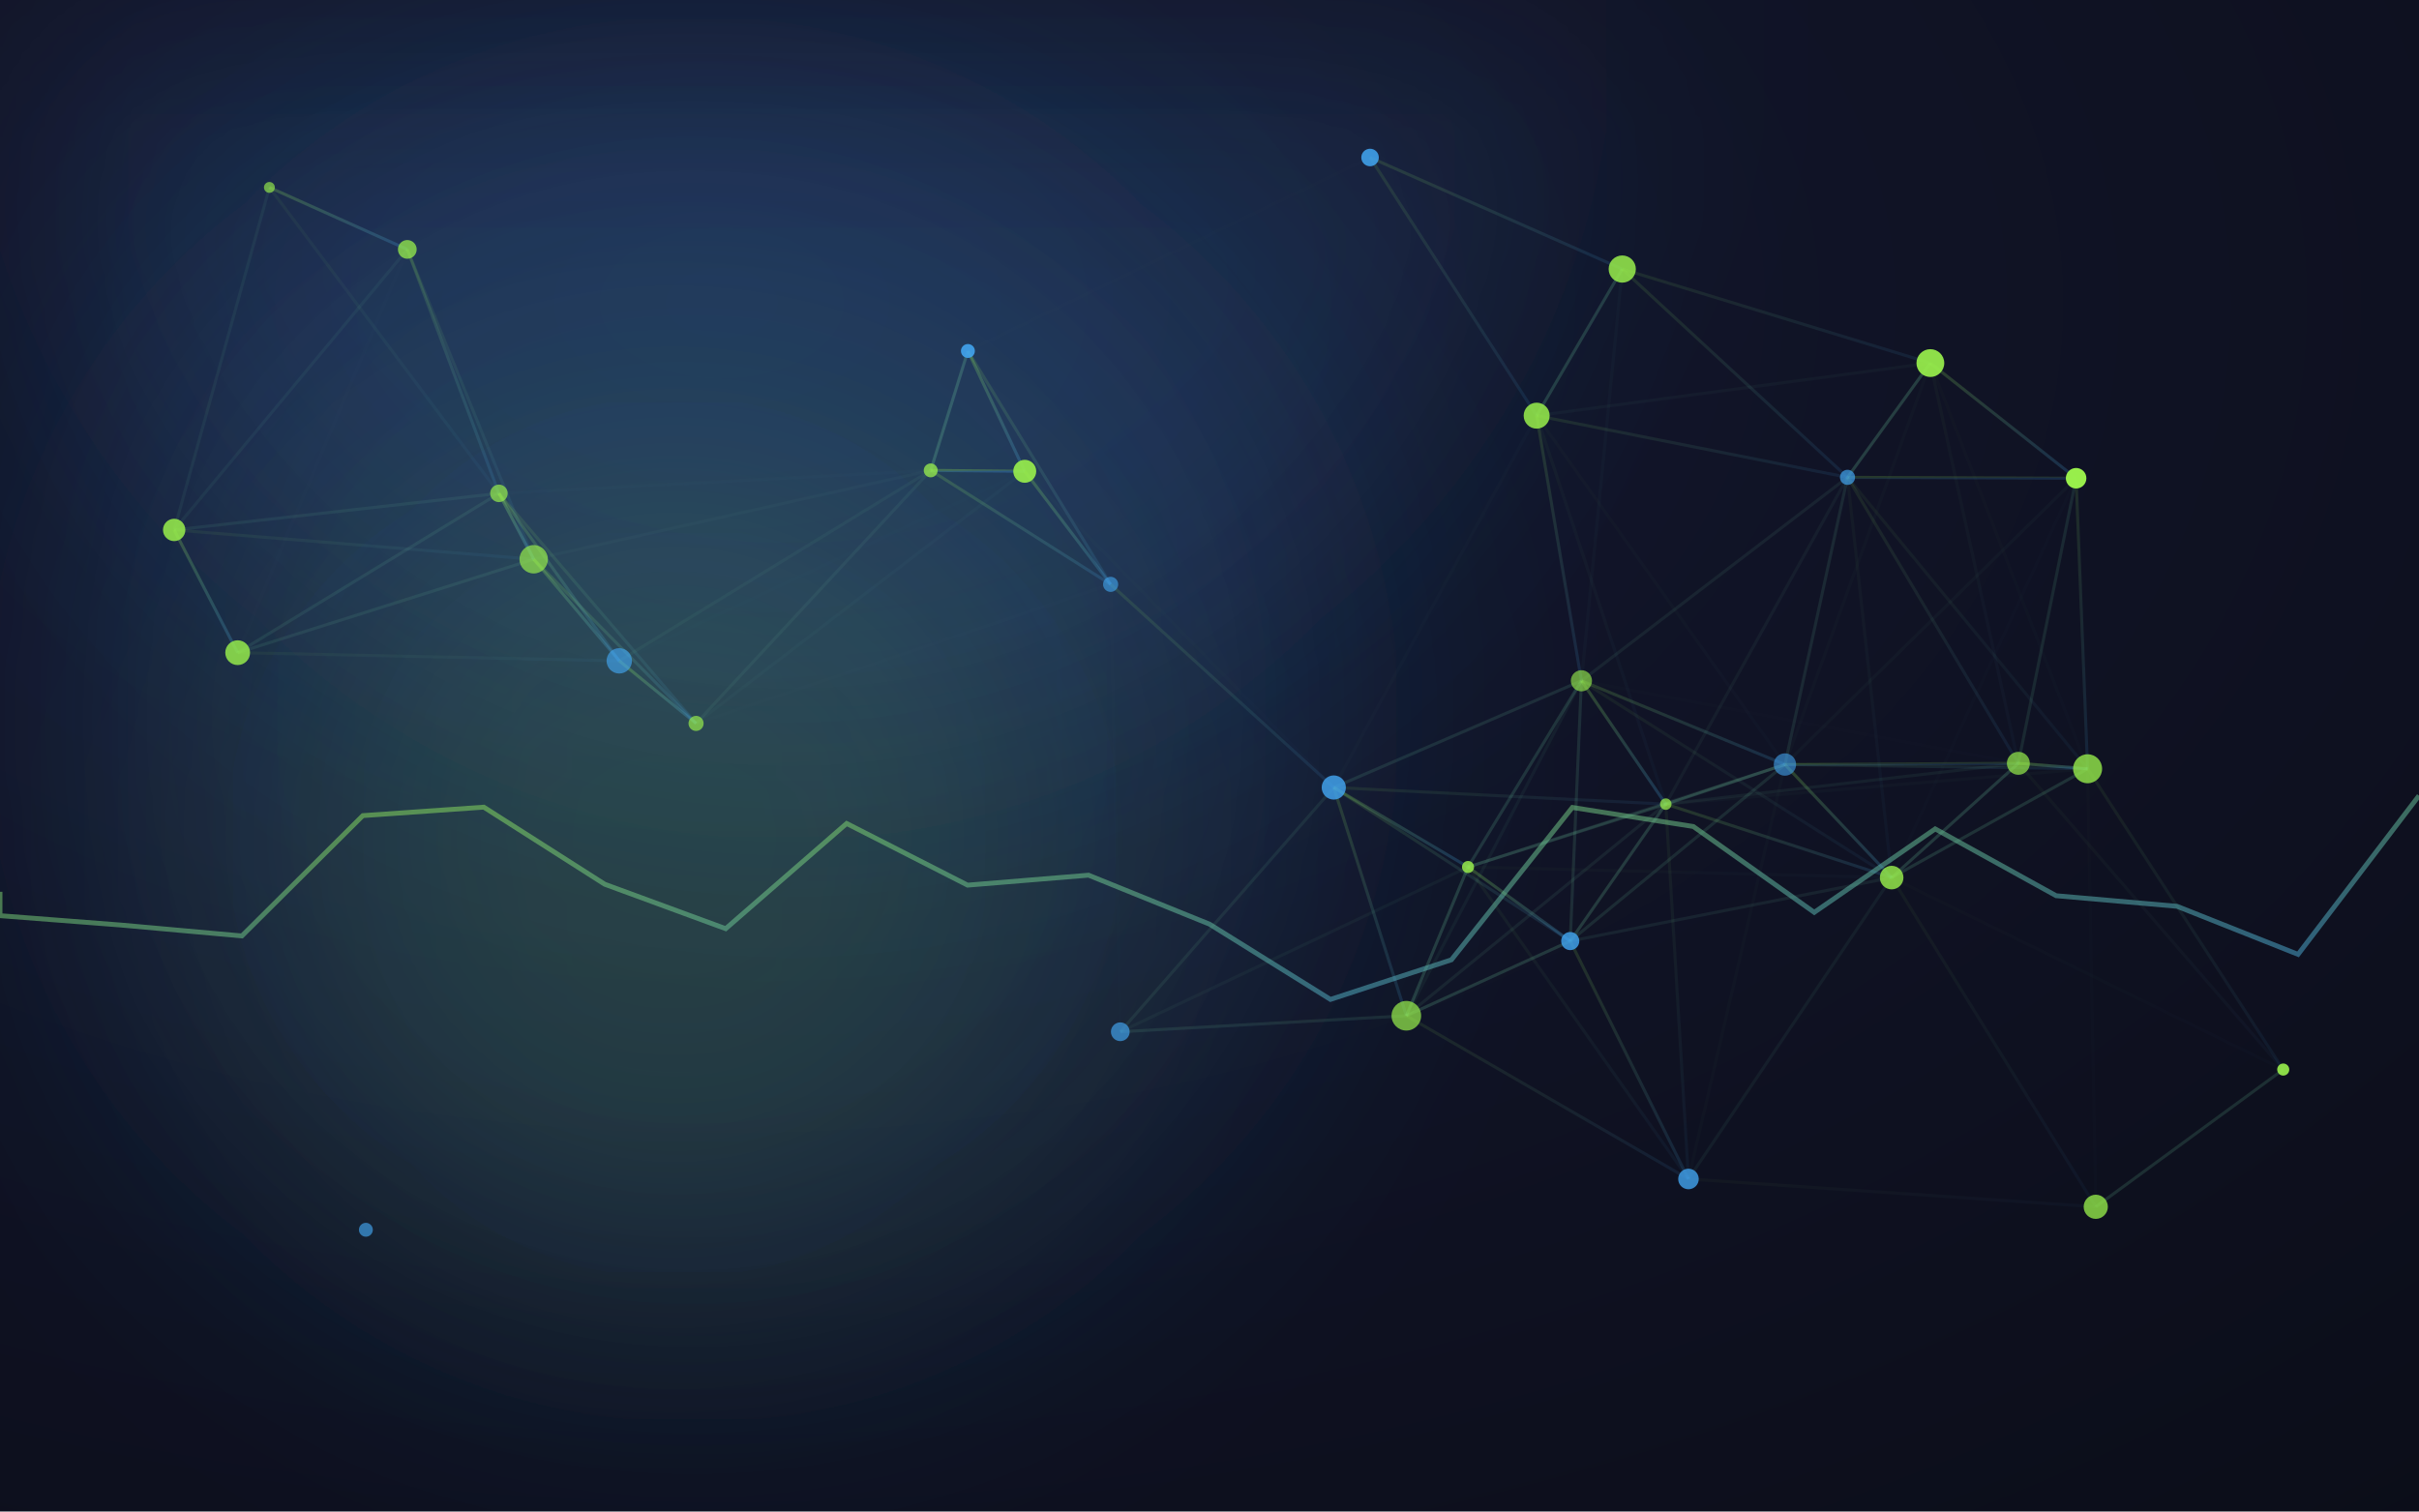
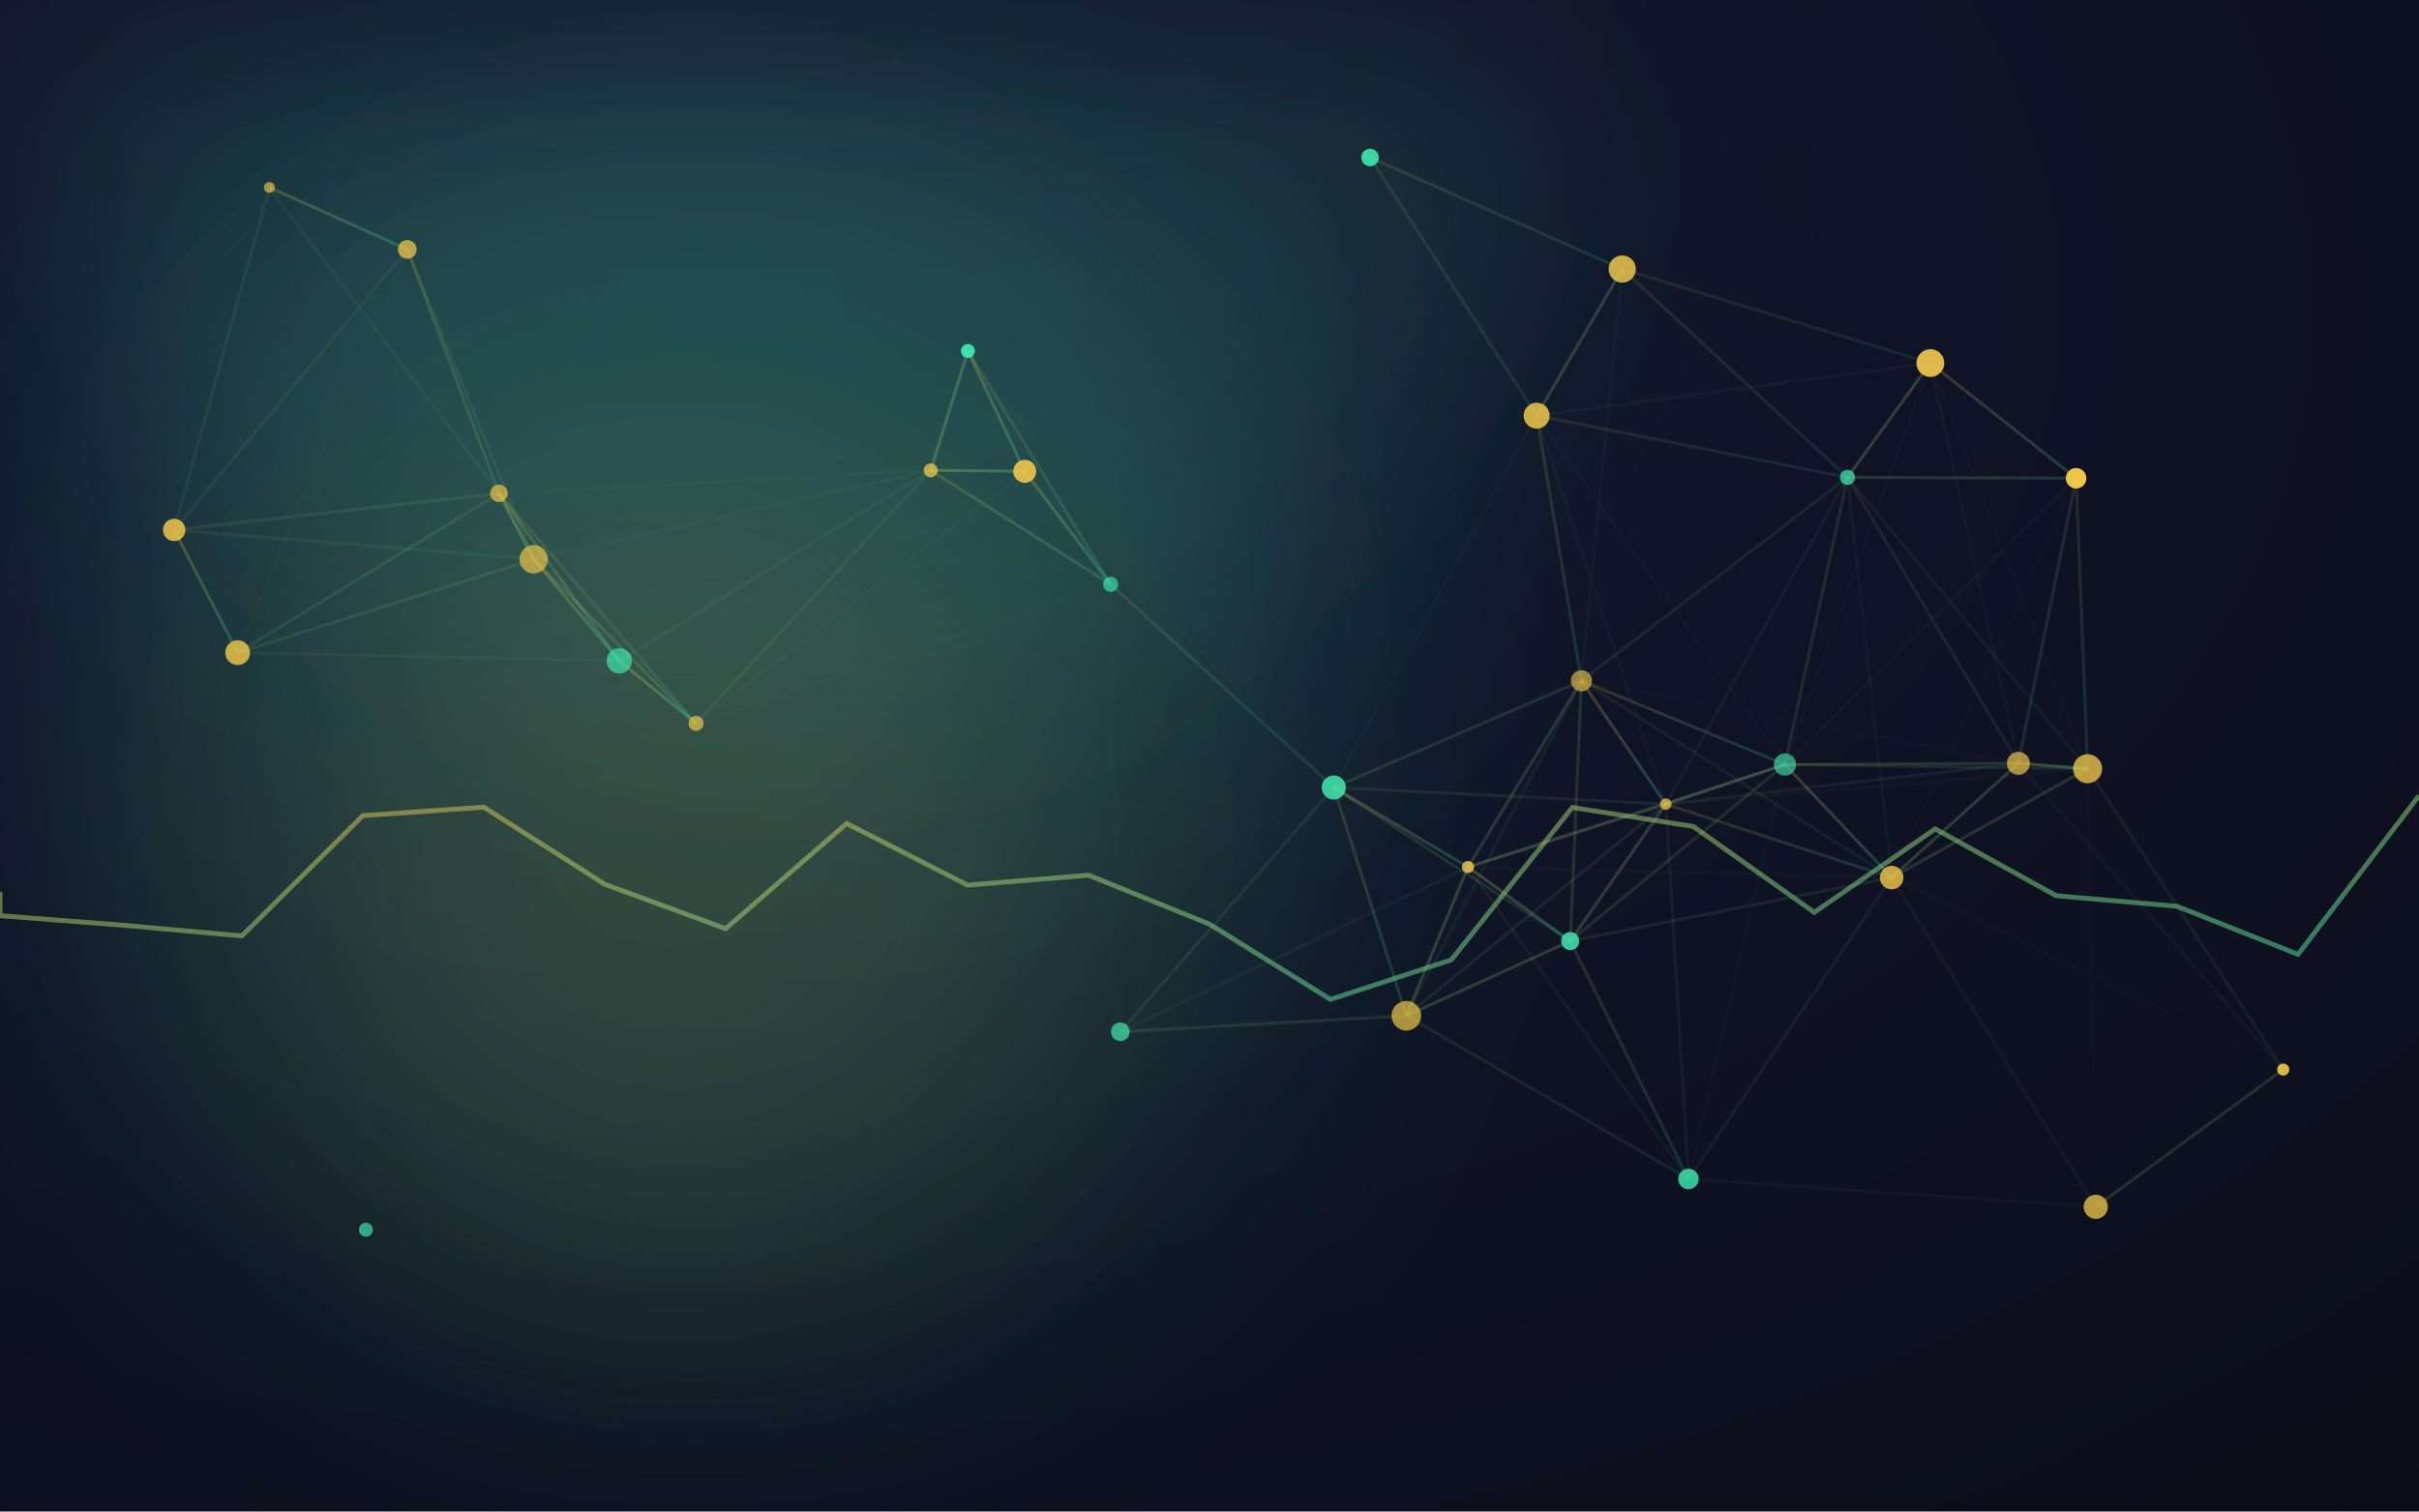
<svg xmlns="http://www.w3.org/2000/svg" viewBox="0 0 800 500" role="img" aria-label="">
  <defs>
    <linearGradient id="lg" x1="0" y1="0" x2="1" y2="1">
-       <stop offset="0" stop-color="hsl(92 85% 62%)" />
-       <stop offset="1" stop-color="hsl(206 85% 60%)" />
+       <stop offset="0" stop-color="hsl(45 85% 62%)" />
+       <stop offset="1" stop-color="hsl(159 85% 60%)" />
    </linearGradient>
    <radialGradient id="bg" cx="0.3" cy="0.2" r="1.1">
      <stop offset="0" stop-color="#141830" />
      <stop offset="1" stop-color="#0b0d18" />
    </radialGradient>
    <filter id="blur" x="-60%" y="-60%" width="220%" height="220%">
      <feGaussianBlur stdDeviation="46" />
    </filter>
  </defs>
  <rect width="800" height="500" fill="url(#bg)" />
-   <circle cx="261" cy="6" r="251" fill="hsl(206 85% 60%)" fill-opacity="0.13" filter="url(#blur)" />
-   <circle cx="223" cy="277" r="126" fill="hsl(92 85% 62%)" fill-opacity="0.13" filter="url(#blur)" />
-   <circle cx="229" cy="238" r="212" fill="hsl(206 85% 60%)" fill-opacity="0.13" filter="url(#blur)" />
+   <circle cx="261" cy="6" r="251" fill="hsl(159 85% 60%)" fill-opacity="0.13" filter="url(#blur)" />
+   <circle cx="223" cy="277" r="126" fill="hsl(45 85% 62%)" fill-opacity="0.13" filter="url(#blur)" />
+   <circle cx="229" cy="238" r="212" fill="hsl(159 85% 60%)" fill-opacity="0.13" filter="url(#blur)" />
  <path d="M 0 295 L 0 302.9 L 40 306.0 L 80 309.6 L 120 269.8 L 160 267.0 L 200 292.5 L 240 307.2 L 280 272.4 L 320 292.8 L 360 289.5 L 400 305.7 L 440 330.6 L 480 317.5 L 520 267.1 L 560 273.4 L 600 301.8 L 640 274.2 L 680 296.3 L 720 299.8 L 760 315.7 L 800 263.2" fill="none" stroke="url(#lg)" stroke-opacity="0.5" stroke-width="1.6" />
  <line x1="519.3" y1="311.3" x2="485.5" y2="286.8" stroke="url(#lg)" stroke-opacity="0.245" stroke-width="1" />
  <line x1="519.3" y1="311.3" x2="590.3" y2="252.9" stroke="url(#lg)" stroke-opacity="0.132" stroke-width="1" />
  <line x1="519.3" y1="311.3" x2="465.1" y2="336.0" stroke="url(#lg)" stroke-opacity="0.205" stroke-width="1" />
  <line x1="519.3" y1="311.3" x2="558.4" y2="390.0" stroke="url(#lg)" stroke-opacity="0.141" stroke-width="1" />
  <line x1="519.3" y1="311.3" x2="550.9" y2="266.0" stroke="url(#lg)" stroke-opacity="0.215" stroke-width="1" />
  <line x1="519.3" y1="311.3" x2="625.6" y2="290.3" stroke="url(#lg)" stroke-opacity="0.095" stroke-width="1" />
  <line x1="519.3" y1="311.3" x2="441.1" y2="260.5" stroke="url(#lg)" stroke-opacity="0.129" stroke-width="1" />
  <line x1="519.3" y1="311.3" x2="523.0" y2="225.2" stroke="url(#lg)" stroke-opacity="0.145" stroke-width="1" />
  <line x1="230.2" y1="239.3" x2="176.5" y2="185.0" stroke="url(#lg)" stroke-opacity="0.167" stroke-width="1" />
  <line x1="230.2" y1="239.3" x2="204.8" y2="218.6" stroke="url(#lg)" stroke-opacity="0.266" stroke-width="1" />
  <line x1="230.2" y1="239.3" x2="338.9" y2="155.9" stroke="url(#lg)" stroke-opacity="0.029" stroke-width="1" />
  <line x1="230.2" y1="239.3" x2="307.8" y2="155.6" stroke="url(#lg)" stroke-opacity="0.081" stroke-width="1" />
  <line x1="230.2" y1="239.3" x2="165.0" y2="163.2" stroke="url(#lg)" stroke-opacity="0.113" stroke-width="1" />
  <line x1="230.2" y1="239.3" x2="367.3" y2="193.3" stroke="url(#lg)" stroke-opacity="0.012" stroke-width="1" />
  <line x1="485.5" y1="286.8" x2="370.5" y2="341.3" stroke="url(#lg)" stroke-opacity="0.052" stroke-width="1" />
  <line x1="485.5" y1="286.8" x2="590.3" y2="252.9" stroke="url(#lg)" stroke-opacity="0.090" stroke-width="1" />
  <line x1="485.5" y1="286.8" x2="465.1" y2="336.0" stroke="url(#lg)" stroke-opacity="0.219" stroke-width="1" />
  <line x1="485.5" y1="286.8" x2="558.4" y2="390.0" stroke="url(#lg)" stroke-opacity="0.053" stroke-width="1" />
  <line x1="485.5" y1="286.8" x2="550.9" y2="266.0" stroke="url(#lg)" stroke-opacity="0.184" stroke-width="1" />
  <line x1="485.5" y1="286.8" x2="625.6" y2="290.3" stroke="url(#lg)" stroke-opacity="0.022" stroke-width="1" />
  <line x1="485.5" y1="286.8" x2="441.1" y2="260.5" stroke="url(#lg)" stroke-opacity="0.223" stroke-width="1" />
  <line x1="485.5" y1="286.8" x2="523.0" y2="225.2" stroke="url(#lg)" stroke-opacity="0.177" stroke-width="1" />
  <line x1="370.5" y1="341.3" x2="465.1" y2="336.0" stroke="url(#lg)" stroke-opacity="0.125" stroke-width="1" />
  <line x1="370.5" y1="341.3" x2="441.1" y2="260.5" stroke="url(#lg)" stroke-opacity="0.097" stroke-width="1" />
  <line x1="370.5" y1="341.3" x2="367.3" y2="193.3" stroke="url(#lg)" stroke-opacity="0.004" stroke-width="1" />
  <line x1="693.1" y1="399.2" x2="690.4" y2="254.3" stroke="url(#lg)" stroke-opacity="0.011" stroke-width="1" />
  <line x1="693.1" y1="399.2" x2="558.4" y2="390.0" stroke="url(#lg)" stroke-opacity="0.034" stroke-width="1" />
  <line x1="693.1" y1="399.2" x2="625.6" y2="290.3" stroke="url(#lg)" stroke-opacity="0.049" stroke-width="1" />
  <line x1="693.1" y1="399.2" x2="755.1" y2="353.8" stroke="url(#lg)" stroke-opacity="0.166" stroke-width="1" />
  <line x1="693.1" y1="399.2" x2="667.5" y2="252.5" stroke="url(#lg)" stroke-opacity="0.002" stroke-width="1" />
  <line x1="508.2" y1="137.5" x2="536.5" y2="89.0" stroke="url(#lg)" stroke-opacity="0.213" stroke-width="1" />
  <line x1="508.2" y1="137.5" x2="590.3" y2="252.9" stroke="url(#lg)" stroke-opacity="0.019" stroke-width="1" />
  <line x1="508.2" y1="137.5" x2="638.4" y2="120.1" stroke="url(#lg)" stroke-opacity="0.042" stroke-width="1" />
  <line x1="508.2" y1="137.5" x2="550.9" y2="266.0" stroke="url(#lg)" stroke-opacity="0.033" stroke-width="1" />
  <line x1="508.2" y1="137.5" x2="453.1" y2="52.1" stroke="url(#lg)" stroke-opacity="0.110" stroke-width="1" />
  <line x1="508.2" y1="137.5" x2="611.0" y2="157.9" stroke="url(#lg)" stroke-opacity="0.103" stroke-width="1" />
  <line x1="508.2" y1="137.5" x2="441.1" y2="260.5" stroke="url(#lg)" stroke-opacity="0.022" stroke-width="1" />
  <line x1="508.2" y1="137.5" x2="523.0" y2="225.2" stroke="url(#lg)" stroke-opacity="0.138" stroke-width="1" />
  <line x1="176.5" y1="185.0" x2="57.6" y2="175.3" stroke="url(#lg)" stroke-opacity="0.070" stroke-width="1" />
  <line x1="176.5" y1="185.0" x2="204.8" y2="218.6" stroke="url(#lg)" stroke-opacity="0.240" stroke-width="1" />
  <line x1="176.5" y1="185.0" x2="134.7" y2="82.5" stroke="url(#lg)" stroke-opacity="0.089" stroke-width="1" />
  <line x1="176.5" y1="185.0" x2="307.8" y2="155.6" stroke="url(#lg)" stroke-opacity="0.035" stroke-width="1" />
  <line x1="176.5" y1="185.0" x2="165.0" y2="163.2" stroke="url(#lg)" stroke-opacity="0.284" stroke-width="1" />
  <line x1="176.5" y1="185.0" x2="78.6" y2="215.9" stroke="url(#lg)" stroke-opacity="0.107" stroke-width="1" />
  <line x1="57.6" y1="175.3" x2="89.1" y2="62.0" stroke="url(#lg)" stroke-opacity="0.073" stroke-width="1" />
  <line x1="57.6" y1="175.3" x2="134.7" y2="82.5" stroke="url(#lg)" stroke-opacity="0.067" stroke-width="1" />
  <line x1="57.6" y1="175.3" x2="165.0" y2="163.2" stroke="url(#lg)" stroke-opacity="0.095" stroke-width="1" />
  <line x1="57.6" y1="175.3" x2="78.6" y2="215.9" stroke="url(#lg)" stroke-opacity="0.236" stroke-width="1" />
  <line x1="204.8" y1="218.6" x2="338.9" y2="155.9" stroke="url(#lg)" stroke-opacity="0.004" stroke-width="1" />
  <line x1="204.8" y1="218.6" x2="307.8" y2="155.6" stroke="url(#lg)" stroke-opacity="0.066" stroke-width="1" />
  <line x1="204.8" y1="218.6" x2="165.0" y2="163.2" stroke="url(#lg)" stroke-opacity="0.185" stroke-width="1" />
  <line x1="204.8" y1="218.6" x2="78.6" y2="215.9" stroke="url(#lg)" stroke-opacity="0.054" stroke-width="1" />
  <line x1="536.5" y1="89.0" x2="638.4" y2="120.1" stroke="url(#lg)" stroke-opacity="0.098" stroke-width="1" />
  <line x1="536.5" y1="89.0" x2="453.1" y2="52.1" stroke="url(#lg)" stroke-opacity="0.133" stroke-width="1" />
  <line x1="536.5" y1="89.0" x2="611.0" y2="157.9" stroke="url(#lg)" stroke-opacity="0.110" stroke-width="1" />
  <line x1="536.5" y1="89.0" x2="523.0" y2="225.2" stroke="url(#lg)" stroke-opacity="0.030" stroke-width="1" />
  <line x1="690.4" y1="254.3" x2="590.3" y2="252.9" stroke="url(#lg)" stroke-opacity="0.113" stroke-width="1" />
  <line x1="690.4" y1="254.3" x2="638.4" y2="120.1" stroke="url(#lg)" stroke-opacity="0.014" stroke-width="1" />
  <line x1="690.4" y1="254.3" x2="550.9" y2="266.0" stroke="url(#lg)" stroke-opacity="0.023" stroke-width="1" />
  <line x1="690.4" y1="254.3" x2="625.6" y2="290.3" stroke="url(#lg)" stroke-opacity="0.172" stroke-width="1" />
  <line x1="690.4" y1="254.3" x2="755.1" y2="353.8" stroke="url(#lg)" stroke-opacity="0.071" stroke-width="1" />
  <line x1="690.4" y1="254.3" x2="611.0" y2="157.9" stroke="url(#lg)" stroke-opacity="0.057" stroke-width="1" />
  <line x1="690.4" y1="254.3" x2="686.6" y2="158.2" stroke="url(#lg)" stroke-opacity="0.122" stroke-width="1" />
  <line x1="690.4" y1="254.3" x2="667.5" y2="252.5" stroke="url(#lg)" stroke-opacity="0.288" stroke-width="1" />
  <line x1="590.3" y1="252.9" x2="638.4" y2="120.1" stroke="url(#lg)" stroke-opacity="0.020" stroke-width="1" />
  <line x1="590.3" y1="252.9" x2="558.4" y2="390.0" stroke="url(#lg)" stroke-opacity="0.021" stroke-width="1" />
  <line x1="590.3" y1="252.9" x2="550.9" y2="266.0" stroke="url(#lg)" stroke-opacity="0.246" stroke-width="1" />
  <line x1="590.3" y1="252.9" x2="625.6" y2="290.3" stroke="url(#lg)" stroke-opacity="0.223" stroke-width="1" />
  <line x1="590.3" y1="252.9" x2="611.0" y2="157.9" stroke="url(#lg)" stroke-opacity="0.120" stroke-width="1" />
  <line x1="590.3" y1="252.9" x2="441.1" y2="260.5" stroke="url(#lg)" stroke-opacity="0.001" stroke-width="1" />
  <line x1="590.3" y1="252.9" x2="686.6" y2="158.2" stroke="url(#lg)" stroke-opacity="0.034" stroke-width="1" />
  <line x1="590.3" y1="252.9" x2="523.0" y2="225.2" stroke="url(#lg)" stroke-opacity="0.175" stroke-width="1" />
  <line x1="590.3" y1="252.9" x2="667.5" y2="252.5" stroke="url(#lg)" stroke-opacity="0.165" stroke-width="1" />
  <line x1="465.1" y1="336.0" x2="558.4" y2="390.0" stroke="url(#lg)" stroke-opacity="0.096" stroke-width="1" />
  <line x1="465.1" y1="336.0" x2="550.9" y2="266.0" stroke="url(#lg)" stroke-opacity="0.089" stroke-width="1" />
  <line x1="465.1" y1="336.0" x2="441.1" y2="260.5" stroke="url(#lg)" stroke-opacity="0.160" stroke-width="1" />
  <line x1="465.1" y1="336.0" x2="523.0" y2="225.2" stroke="url(#lg)" stroke-opacity="0.057" stroke-width="1" />
  <line x1="638.4" y1="120.1" x2="611.0" y2="157.9" stroke="url(#lg)" stroke-opacity="0.234" stroke-width="1" />
  <line x1="638.4" y1="120.1" x2="686.6" y2="158.2" stroke="url(#lg)" stroke-opacity="0.201" stroke-width="1" />
  <line x1="638.4" y1="120.1" x2="667.5" y2="252.5" stroke="url(#lg)" stroke-opacity="0.033" stroke-width="1" />
  <line x1="558.4" y1="390.0" x2="550.9" y2="266.0" stroke="url(#lg)" stroke-opacity="0.058" stroke-width="1" />
  <line x1="558.4" y1="390.0" x2="625.6" y2="290.3" stroke="url(#lg)" stroke-opacity="0.068" stroke-width="1" />
  <line x1="89.1" y1="62.0" x2="134.7" y2="82.5" stroke="url(#lg)" stroke-opacity="0.227" stroke-width="1" />
  <line x1="89.1" y1="62.0" x2="165.0" y2="163.2" stroke="url(#lg)" stroke-opacity="0.053" stroke-width="1" />
  <line x1="550.9" y1="266.0" x2="625.6" y2="290.3" stroke="url(#lg)" stroke-opacity="0.162" stroke-width="1" />
  <line x1="550.9" y1="266.0" x2="611.0" y2="157.9" stroke="url(#lg)" stroke-opacity="0.060" stroke-width="1" />
  <line x1="550.9" y1="266.0" x2="441.1" y2="260.5" stroke="url(#lg)" stroke-opacity="0.091" stroke-width="1" />
  <line x1="550.9" y1="266.0" x2="523.0" y2="225.2" stroke="url(#lg)" stroke-opacity="0.228" stroke-width="1" />
  <line x1="550.9" y1="266.0" x2="667.5" y2="252.5" stroke="url(#lg)" stroke-opacity="0.074" stroke-width="1" />
  <line x1="453.1" y1="52.1" x2="320.1" y2="116.1" stroke="url(#lg)" stroke-opacity="0.006" stroke-width="1" />
  <line x1="625.6" y1="290.3" x2="755.1" y2="353.8" stroke="url(#lg)" stroke-opacity="0.013" stroke-width="1" />
  <line x1="625.6" y1="290.3" x2="611.0" y2="157.9" stroke="url(#lg)" stroke-opacity="0.038" stroke-width="1" />
  <line x1="625.6" y1="290.3" x2="686.6" y2="158.2" stroke="url(#lg)" stroke-opacity="0.010" stroke-width="1" />
  <line x1="625.6" y1="290.3" x2="523.0" y2="225.2" stroke="url(#lg)" stroke-opacity="0.065" stroke-width="1" />
  <line x1="625.6" y1="290.3" x2="667.5" y2="252.5" stroke="url(#lg)" stroke-opacity="0.212" stroke-width="1" />
  <line x1="134.7" y1="82.5" x2="165.0" y2="163.2" stroke="url(#lg)" stroke-opacity="0.145" stroke-width="1" />
  <line x1="134.7" y1="82.5" x2="78.6" y2="215.9" stroke="url(#lg)" stroke-opacity="0.012" stroke-width="1" />
  <line x1="320.1" y1="116.1" x2="338.9" y2="155.9" stroke="url(#lg)" stroke-opacity="0.240" stroke-width="1" />
  <line x1="320.1" y1="116.1" x2="307.8" y2="155.6" stroke="url(#lg)" stroke-opacity="0.246" stroke-width="1" />
  <line x1="320.1" y1="116.1" x2="367.3" y2="193.3" stroke="url(#lg)" stroke-opacity="0.135" stroke-width="1" />
  <line x1="338.9" y1="155.9" x2="307.8" y2="155.6" stroke="url(#lg)" stroke-opacity="0.269" stroke-width="1" />
  <line x1="338.9" y1="155.9" x2="441.1" y2="260.5" stroke="url(#lg)" stroke-opacity="0.008" stroke-width="1" />
  <line x1="338.9" y1="155.9" x2="367.3" y2="193.3" stroke="url(#lg)" stroke-opacity="0.234" stroke-width="1" />
  <line x1="755.1" y1="353.8" x2="667.5" y2="252.5" stroke="url(#lg)" stroke-opacity="0.036" stroke-width="1" />
  <line x1="611.0" y1="157.9" x2="686.6" y2="158.2" stroke="url(#lg)" stroke-opacity="0.169" stroke-width="1" />
  <line x1="611.0" y1="157.9" x2="523.0" y2="225.2" stroke="url(#lg)" stroke-opacity="0.089" stroke-width="1" />
  <line x1="611.0" y1="157.9" x2="667.5" y2="252.5" stroke="url(#lg)" stroke-opacity="0.090" stroke-width="1" />
  <line x1="307.8" y1="155.6" x2="165.0" y2="163.2" stroke="url(#lg)" stroke-opacity="0.016" stroke-width="1" />
  <line x1="307.8" y1="155.6" x2="367.3" y2="193.3" stroke="url(#lg)" stroke-opacity="0.180" stroke-width="1" />
  <line x1="165.0" y1="163.2" x2="78.6" y2="215.9" stroke="url(#lg)" stroke-opacity="0.111" stroke-width="1" />
  <line x1="441.1" y1="260.5" x2="523.0" y2="225.2" stroke="url(#lg)" stroke-opacity="0.138" stroke-width="1" />
  <line x1="441.1" y1="260.5" x2="367.3" y2="193.3" stroke="url(#lg)" stroke-opacity="0.114" stroke-width="1" />
  <line x1="686.6" y1="158.2" x2="667.5" y2="252.5" stroke="url(#lg)" stroke-opacity="0.122" stroke-width="1" />
  <line x1="523.0" y1="225.2" x2="667.5" y2="252.5" stroke="url(#lg)" stroke-opacity="0.007" stroke-width="1" />
-   <circle cx="519.3" cy="311.3" r="3.0" fill="hsl(206 85% 60%)" fill-opacity="0.81" />
-   <circle cx="230.2" cy="239.3" r="2.5" fill="hsl(92 85% 62%)" fill-opacity="0.68" />
-   <circle cx="485.5" cy="286.8" r="2.0" fill="hsl(92 85% 62%)" fill-opacity="0.83" />
-   <circle cx="370.5" cy="341.3" r="3.1" fill="hsl(206 85% 60%)" fill-opacity="0.67" />
-   <circle cx="693.1" cy="399.2" r="4.0" fill="hsl(92 85% 62%)" fill-opacity="0.76" />
-   <circle cx="508.2" cy="137.5" r="4.3" fill="hsl(92 85% 62%)" fill-opacity="0.85" />
-   <circle cx="121.0" cy="406.8" r="2.3" fill="hsl(206 85% 60%)" fill-opacity="0.65" />
-   <circle cx="176.5" cy="185.0" r="4.7" fill="hsl(92 85% 62%)" fill-opacity="0.68" />
-   <circle cx="57.6" cy="175.3" r="3.7" fill="hsl(92 85% 62%)" fill-opacity="0.85" />
-   <circle cx="204.8" cy="218.6" r="4.2" fill="hsl(206 85% 60%)" fill-opacity="0.64" />
-   <circle cx="536.5" cy="89.0" r="4.5" fill="hsl(92 85% 62%)" fill-opacity="0.84" />
-   <circle cx="690.4" cy="254.3" r="4.8" fill="hsl(92 85% 62%)" fill-opacity="0.78" />
-   <circle cx="590.3" cy="252.9" r="3.7" fill="hsl(206 85% 60%)" fill-opacity="0.59" />
-   <circle cx="465.1" cy="336.0" r="4.9" fill="hsl(92 85% 62%)" fill-opacity="0.70" />
-   <circle cx="638.4" cy="120.1" r="4.6" fill="hsl(92 85% 62%)" fill-opacity="0.92" />
-   <circle cx="558.4" cy="390.0" r="3.4" fill="hsl(206 85% 60%)" fill-opacity="0.79" />
-   <circle cx="89.1" cy="62.0" r="1.8" fill="hsl(92 85% 62%)" fill-opacity="0.65" />
-   <circle cx="550.9" cy="266.0" r="1.9" fill="hsl(92 85% 62%)" fill-opacity="0.73" />
-   <circle cx="453.1" cy="52.1" r="2.9" fill="hsl(206 85% 60%)" fill-opacity="0.86" />
-   <circle cx="625.6" cy="290.3" r="3.9" fill="hsl(92 85% 62%)" fill-opacity="0.81" />
-   <circle cx="134.7" cy="82.5" r="3.1" fill="hsl(92 85% 62%)" fill-opacity="0.74" />
-   <circle cx="320.1" cy="116.1" r="2.3" fill="hsl(206 85% 60%)" fill-opacity="0.89" />
-   <circle cx="338.9" cy="155.9" r="3.8" fill="hsl(92 85% 62%)" fill-opacity="0.90" />
-   <circle cx="755.1" cy="353.8" r="2.0" fill="hsl(92 85% 62%)" fill-opacity="0.90" />
-   <circle cx="611.0" cy="157.9" r="2.5" fill="hsl(206 85% 60%)" fill-opacity="0.69" />
-   <circle cx="307.8" cy="155.6" r="2.3" fill="hsl(92 85% 62%)" fill-opacity="0.75" />
-   <circle cx="165.0" cy="163.2" r="2.9" fill="hsl(92 85% 62%)" fill-opacity="0.69" />
-   <circle cx="441.1" cy="260.5" r="4.0" fill="hsl(206 85% 60%)" fill-opacity="0.82" />
-   <circle cx="686.6" cy="158.2" r="3.4" fill="hsl(92 85% 62%)" fill-opacity="0.99" />
-   <circle cx="523.0" cy="225.2" r="3.5" fill="hsl(92 85% 62%)" fill-opacity="0.63" />
-   <circle cx="367.3" cy="193.3" r="2.5" fill="hsl(206 85% 60%)" fill-opacity="0.61" />
-   <circle cx="78.6" cy="215.9" r="4.1" fill="hsl(92 85% 62%)" fill-opacity="0.82" />
-   <circle cx="667.5" cy="252.5" r="3.8" fill="hsl(92 85% 62%)" fill-opacity="0.69" />
+   <circle cx="519.3" cy="311.3" r="3.0" fill="hsl(159 85% 60%)" fill-opacity="0.81" />
+   <circle cx="230.2" cy="239.3" r="2.5" fill="hsl(45 85% 62%)" fill-opacity="0.68" />
+   <circle cx="485.5" cy="286.8" r="2.0" fill="hsl(45 85% 62%)" fill-opacity="0.83" />
+   <circle cx="370.5" cy="341.3" r="3.1" fill="hsl(159 85% 60%)" fill-opacity="0.67" />
+   <circle cx="693.1" cy="399.2" r="4.0" fill="hsl(45 85% 62%)" fill-opacity="0.76" />
+   <circle cx="508.2" cy="137.5" r="4.3" fill="hsl(45 85% 62%)" fill-opacity="0.85" />
+   <circle cx="121.0" cy="406.8" r="2.3" fill="hsl(159 85% 60%)" fill-opacity="0.65" />
+   <circle cx="176.5" cy="185.0" r="4.7" fill="hsl(45 85% 62%)" fill-opacity="0.68" />
+   <circle cx="57.6" cy="175.3" r="3.7" fill="hsl(45 85% 62%)" fill-opacity="0.85" />
+   <circle cx="204.8" cy="218.6" r="4.2" fill="hsl(159 85% 60%)" fill-opacity="0.64" />
+   <circle cx="536.5" cy="89.0" r="4.5" fill="hsl(45 85% 62%)" fill-opacity="0.84" />
+   <circle cx="690.4" cy="254.3" r="4.8" fill="hsl(45 85% 62%)" fill-opacity="0.78" />
+   <circle cx="590.3" cy="252.9" r="3.7" fill="hsl(159 85% 60%)" fill-opacity="0.59" />
+   <circle cx="465.1" cy="336.0" r="4.9" fill="hsl(45 85% 62%)" fill-opacity="0.70" />
+   <circle cx="638.4" cy="120.1" r="4.6" fill="hsl(45 85% 62%)" fill-opacity="0.92" />
+   <circle cx="558.4" cy="390.0" r="3.4" fill="hsl(159 85% 60%)" fill-opacity="0.79" />
+   <circle cx="89.1" cy="62.0" r="1.8" fill="hsl(45 85% 62%)" fill-opacity="0.65" />
+   <circle cx="550.9" cy="266.0" r="1.9" fill="hsl(45 85% 62%)" fill-opacity="0.73" />
+   <circle cx="453.1" cy="52.1" r="2.9" fill="hsl(159 85% 60%)" fill-opacity="0.86" />
+   <circle cx="625.6" cy="290.3" r="3.9" fill="hsl(45 85% 62%)" fill-opacity="0.81" />
+   <circle cx="134.7" cy="82.5" r="3.1" fill="hsl(45 85% 62%)" fill-opacity="0.74" />
+   <circle cx="320.1" cy="116.1" r="2.3" fill="hsl(159 85% 60%)" fill-opacity="0.89" />
+   <circle cx="338.9" cy="155.9" r="3.8" fill="hsl(45 85% 62%)" fill-opacity="0.90" />
+   <circle cx="755.1" cy="353.8" r="2.0" fill="hsl(45 85% 62%)" fill-opacity="0.90" />
+   <circle cx="611.0" cy="157.9" r="2.5" fill="hsl(159 85% 60%)" fill-opacity="0.69" />
+   <circle cx="307.8" cy="155.6" r="2.3" fill="hsl(45 85% 62%)" fill-opacity="0.75" />
+   <circle cx="165.0" cy="163.2" r="2.9" fill="hsl(45 85% 62%)" fill-opacity="0.69" />
+   <circle cx="441.1" cy="260.5" r="4.0" fill="hsl(159 85% 60%)" fill-opacity="0.82" />
+   <circle cx="686.6" cy="158.2" r="3.4" fill="hsl(45 85% 62%)" fill-opacity="0.99" />
+   <circle cx="523.0" cy="225.2" r="3.5" fill="hsl(45 85% 62%)" fill-opacity="0.63" />
+   <circle cx="367.3" cy="193.3" r="2.5" fill="hsl(159 85% 60%)" fill-opacity="0.61" />
+   <circle cx="78.6" cy="215.9" r="4.1" fill="hsl(45 85% 62%)" fill-opacity="0.82" />
+   <circle cx="667.5" cy="252.5" r="3.8" fill="hsl(45 85% 62%)" fill-opacity="0.69" />
</svg>
